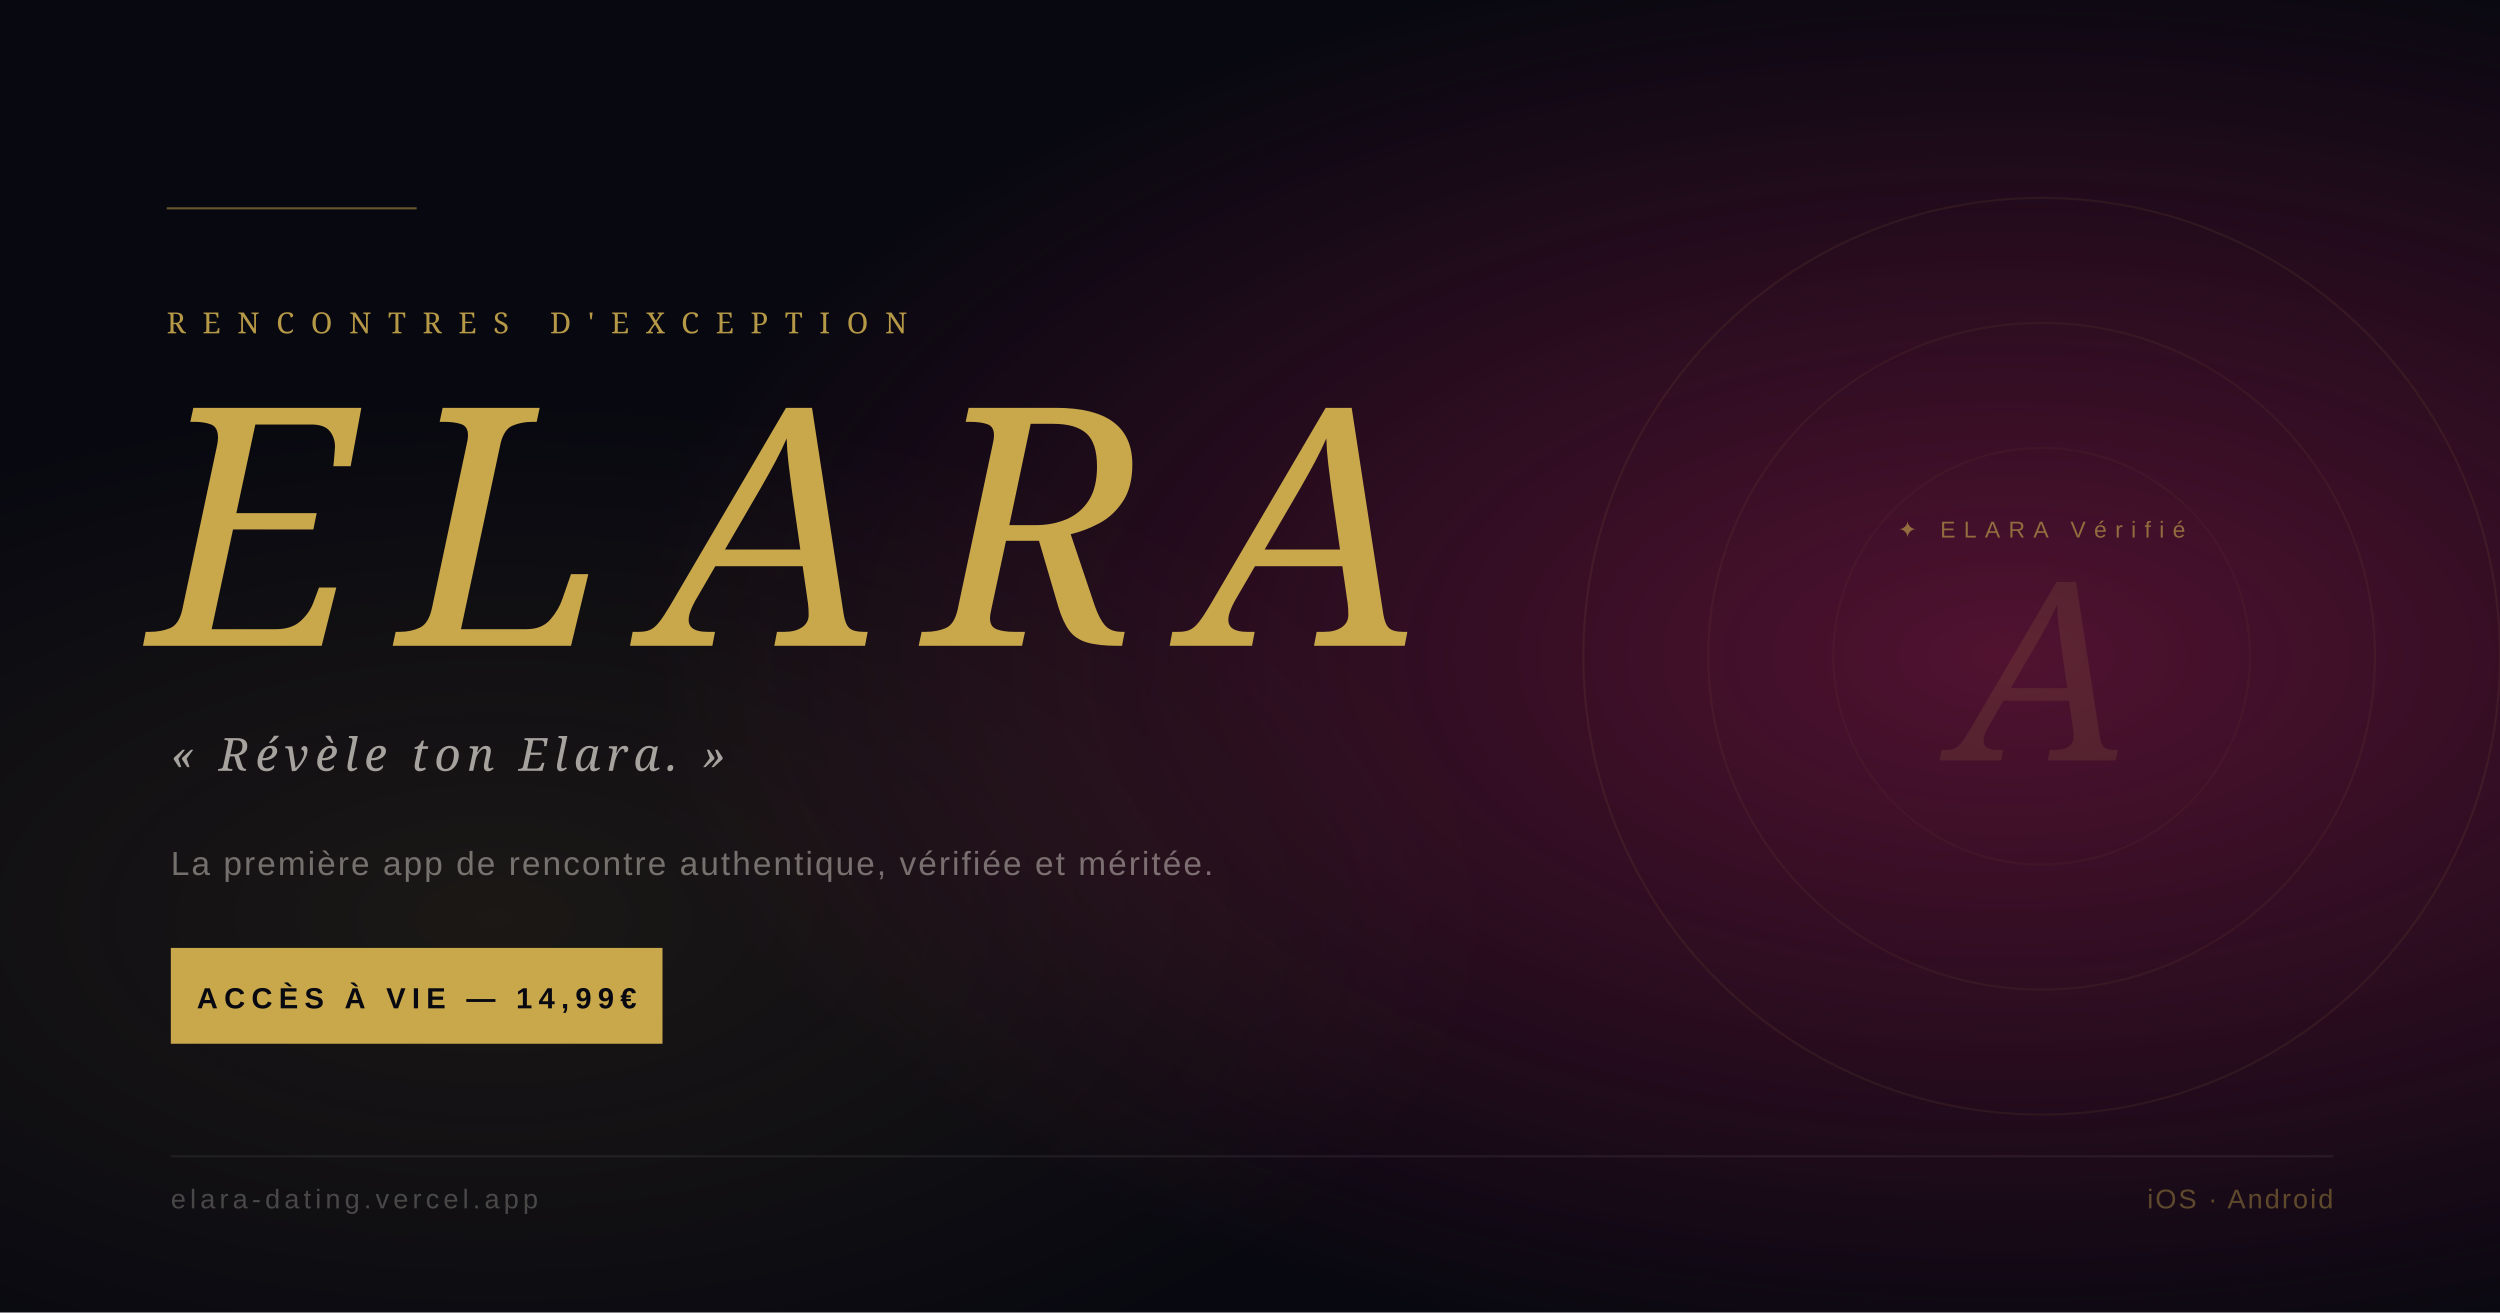
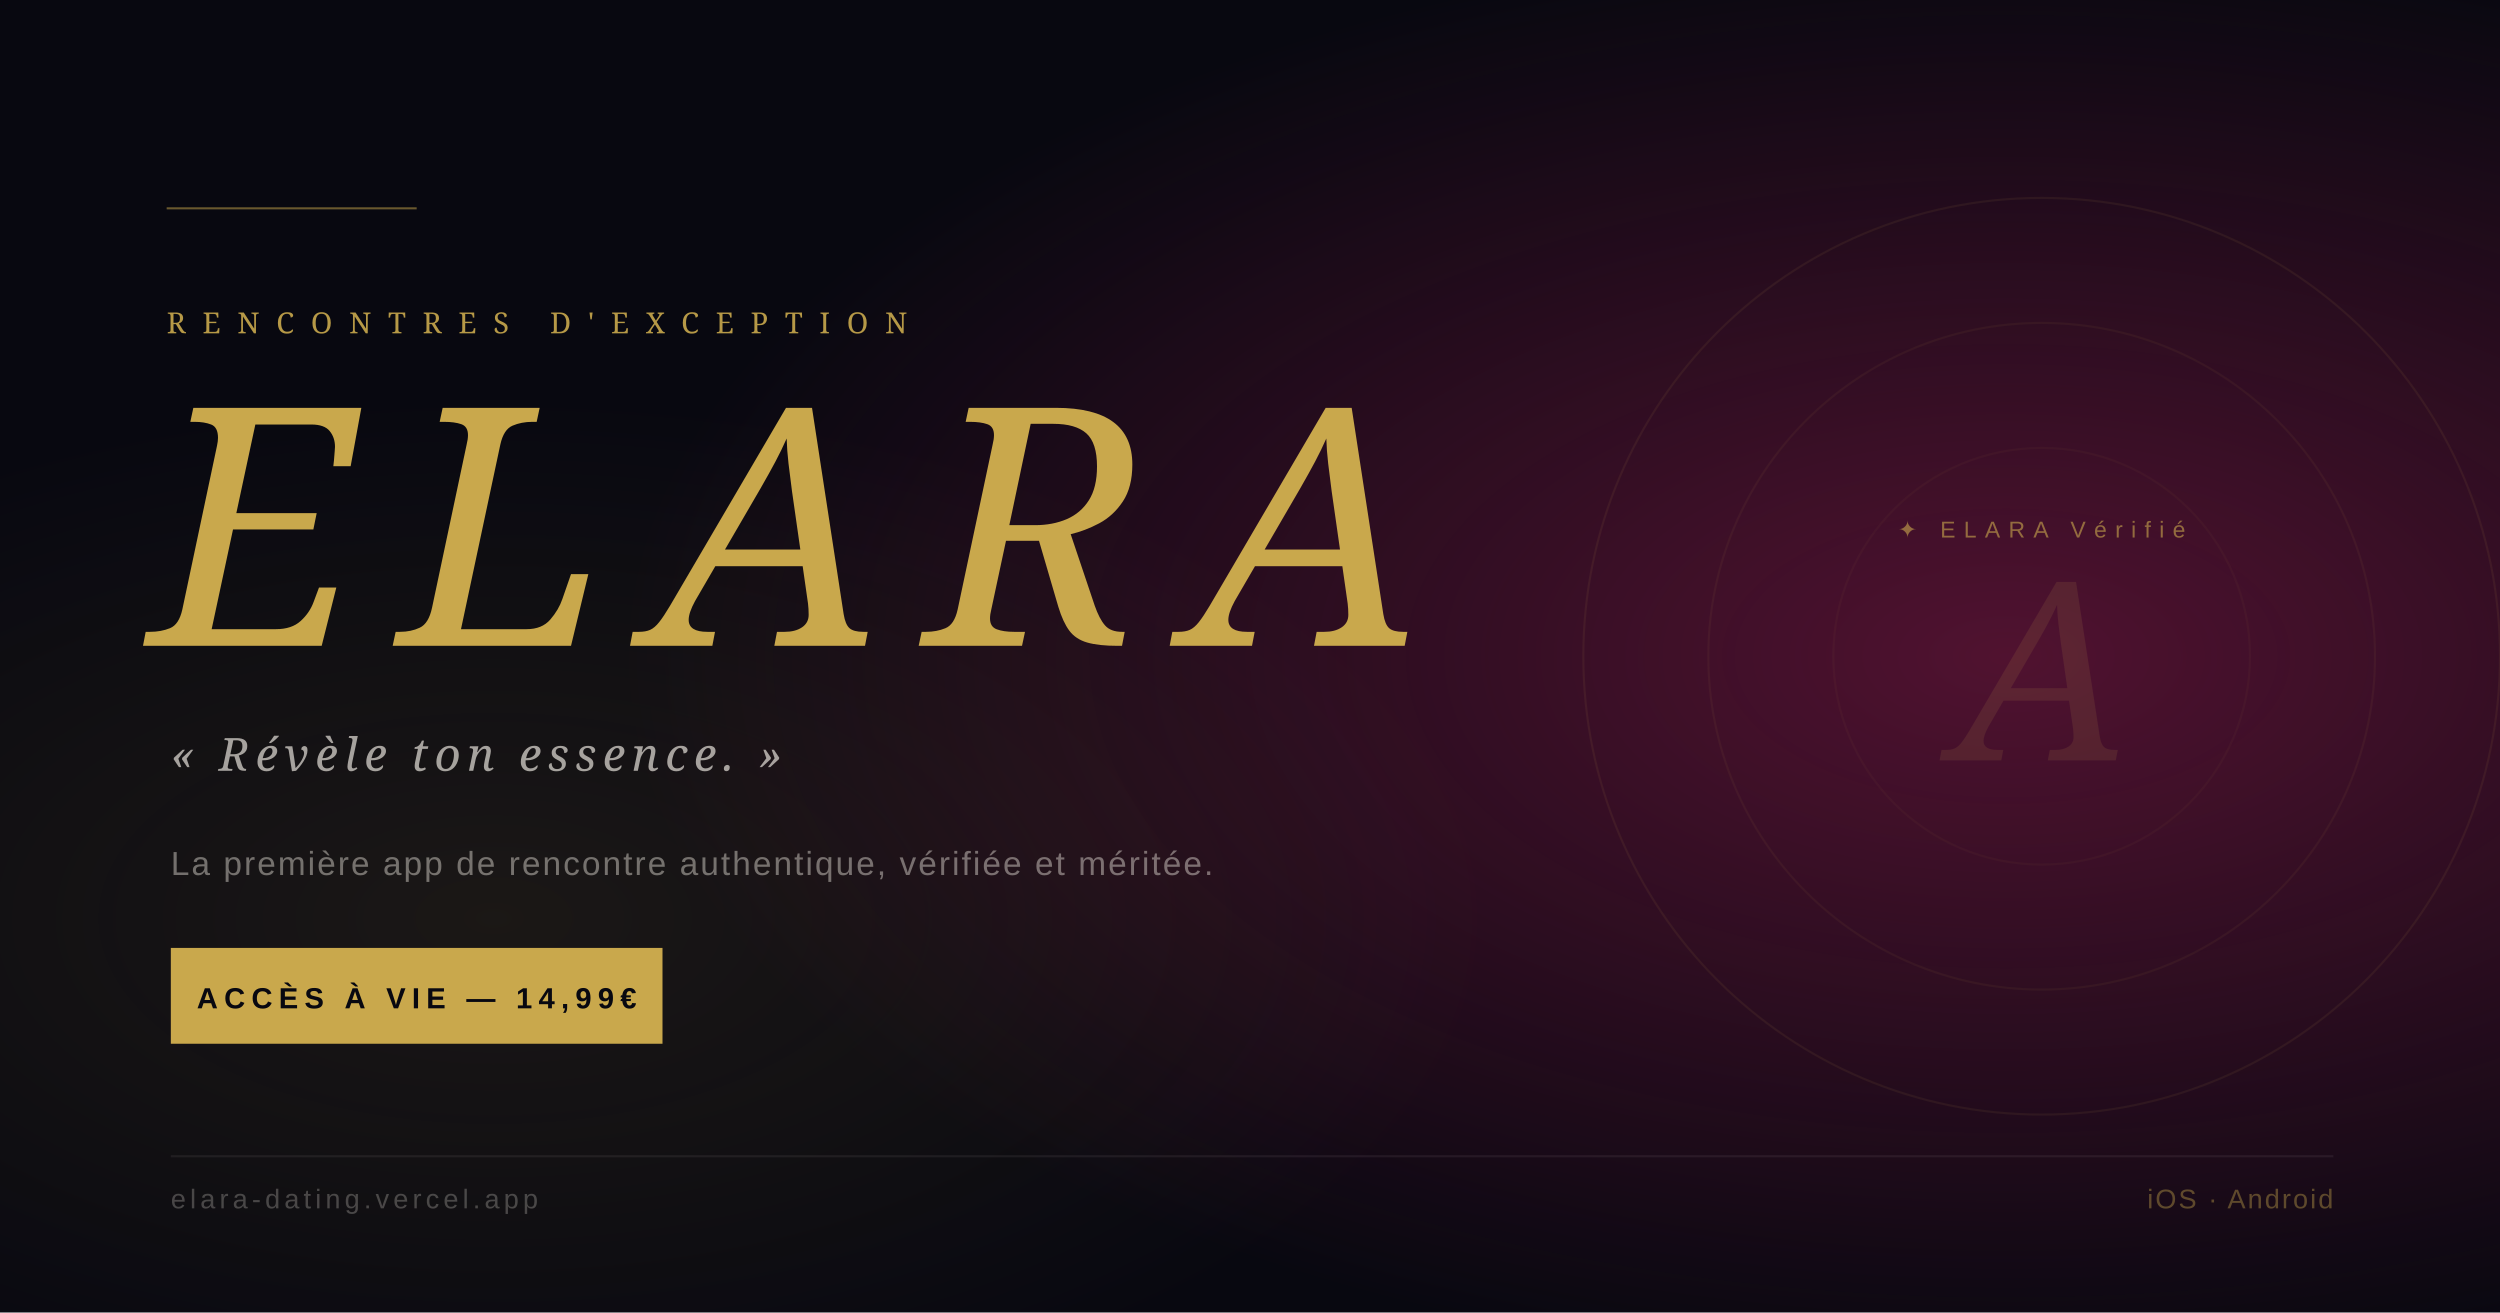
<svg xmlns="http://www.w3.org/2000/svg" viewBox="0 0 1200 630" width="1200" height="630">
  <defs>
    <radialGradient id="g1" cx="80%" cy="50%" r="55%" gradientUnits="objectBoundingBox">
      <stop offset="0%" stop-color="#8B1A4A" stop-opacity="0.55" />
      <stop offset="100%" stop-color="#8B1A4A" stop-opacity="0" />
    </radialGradient>
    <radialGradient id="g2" cx="20%" cy="70%" r="40%" gradientUnits="objectBoundingBox">
      <stop offset="0%" stop-color="#C9A84C" stop-opacity="0.1" />
      <stop offset="100%" stop-color="#C9A84C" stop-opacity="0" />
    </radialGradient>
  </defs>
  <rect width="1200" height="630" fill="#080810" />
  <rect width="1200" height="630" fill="url(#g1)" />
  <rect width="1200" height="630" fill="url(#g2)" />
  <line x1="80" y1="100" x2="200" y2="100" stroke="#C9A84C" stroke-width="1" opacity="0.5" />
  <text x="80" y="160" font-family="Georgia,serif" font-size="14" letter-spacing="8" fill="#C9A84C" opacity="0.9" text-transform="uppercase">RENCONTRES D'EXCEPTION</text>
  <text x="72" y="310" font-family="Georgia,serif" font-size="160" font-weight="300" fill="#C9A84C" letter-spacing="20" font-style="italic">ELARA</text>
-   <text x="82" y="370" font-family="Georgia,serif" font-size="22" font-style="italic" fill="rgba(245,240,232,0.65)" letter-spacing="3">« Révèle ton Elara. »</text>
+   <text x="82" y="370" font-family="Georgia,serif" font-size="22" font-style="italic" fill="rgba(245,240,232,0.65)" letter-spacing="3">« Révèle ton essence. »</text>
  <text x="82" y="420" font-family="Arial,Helvetica,sans-serif" font-size="16" fill="rgba(245,240,232,0.42)" letter-spacing="1">La première app de rencontre authentique, vérifiée et méritée.</text>
  <rect x="82" y="455" width="236" height="46" fill="#C9A84C" />
  <text x="200" y="484" font-family="Arial,Helvetica,sans-serif" font-size="14" font-weight="700" fill="#080810" text-anchor="middle" letter-spacing="3">ACCÈS À VIE — 14,99€</text>
  <circle cx="980" cy="315" r="220" fill="none" stroke="#C9A84C" stroke-width="1" opacity="0.08" />
  <circle cx="980" cy="315" r="160" fill="none" stroke="#C9A84C" stroke-width="1" opacity="0.06" />
  <circle cx="980" cy="315" r="100" fill="none" stroke="#C9A84C" stroke-width="1" opacity="0.04" />
  <text x="980" y="365" font-family="Georgia,serif" font-size="120" font-weight="300" font-style="italic" fill="#C9A84C" opacity="0.12" text-anchor="middle">A</text>
  <text x="980" y="258" font-family="Arial,Helvetica,sans-serif" font-size="11" fill="#C9A84C" opacity="0.6" text-anchor="middle" letter-spacing="4">✦ ELARA Vérifié</text>
  <line x1="82" y1="555" x2="1120" y2="555" stroke="rgba(245,240,232,0.07)" stroke-width="1" />
  <text x="82" y="580" font-family="Arial,Helvetica,sans-serif" font-size="13" fill="rgba(245,240,232,0.25)" letter-spacing="2">elara-dating.vercel.app</text>
  <text x="1120" y="580" font-family="Arial,Helvetica,sans-serif" font-size="13" fill="rgba(201,168,76,0.4)" letter-spacing="1" text-anchor="end">iOS · Android</text>
</svg>
